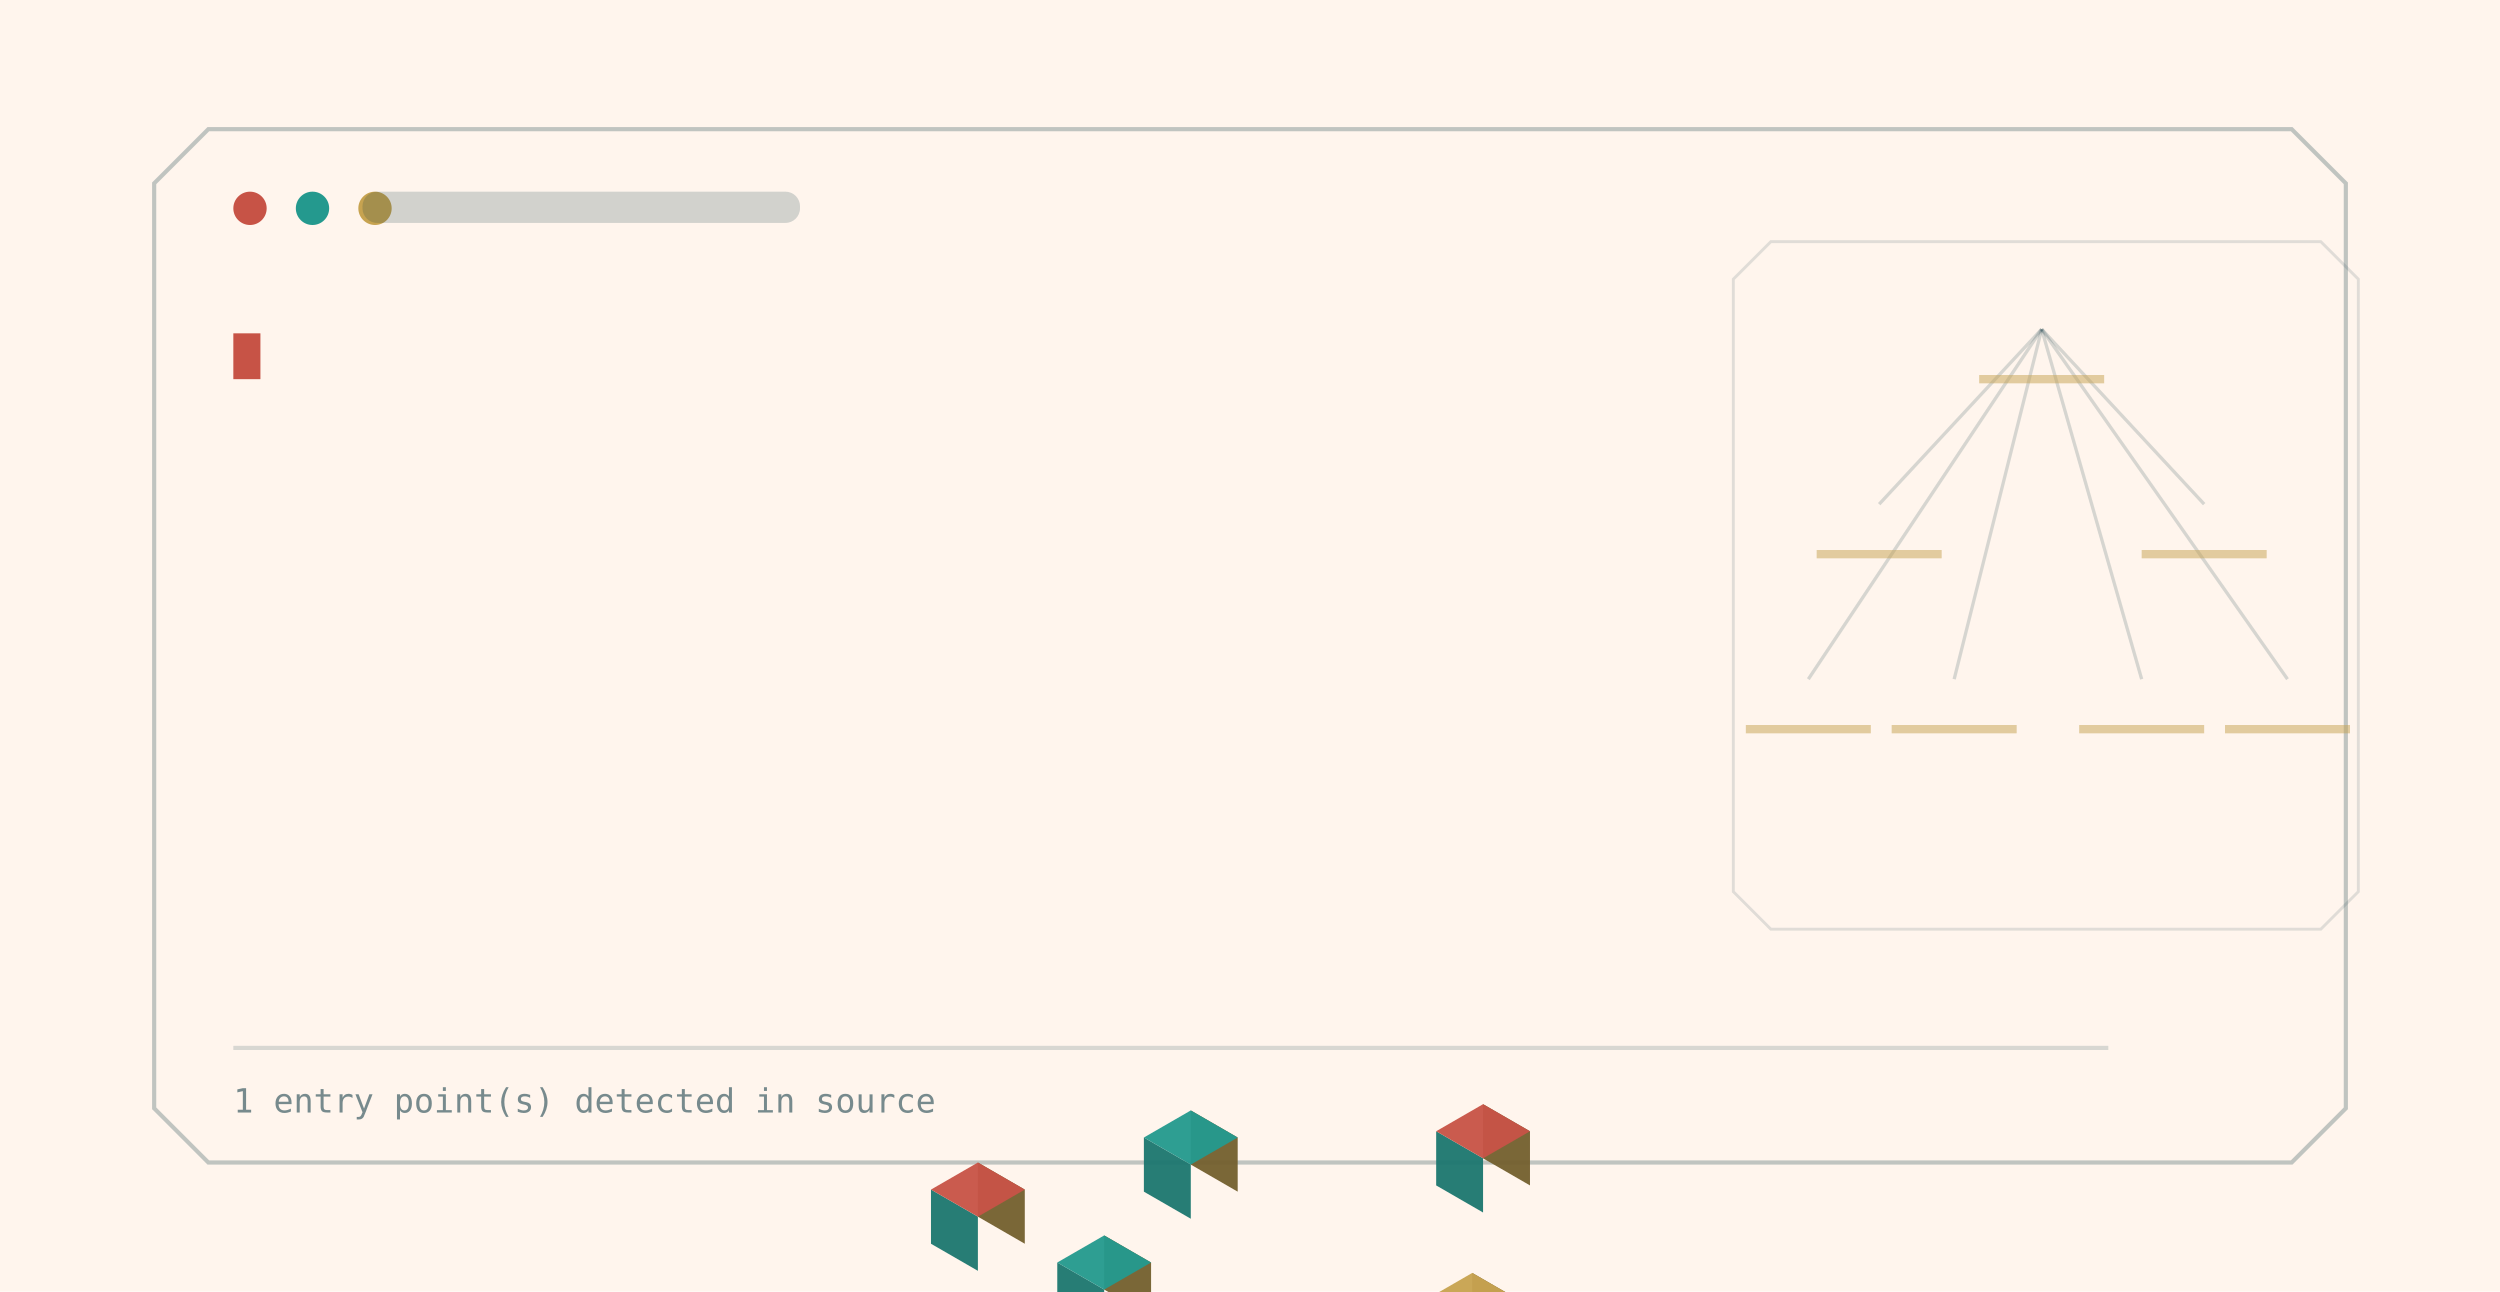
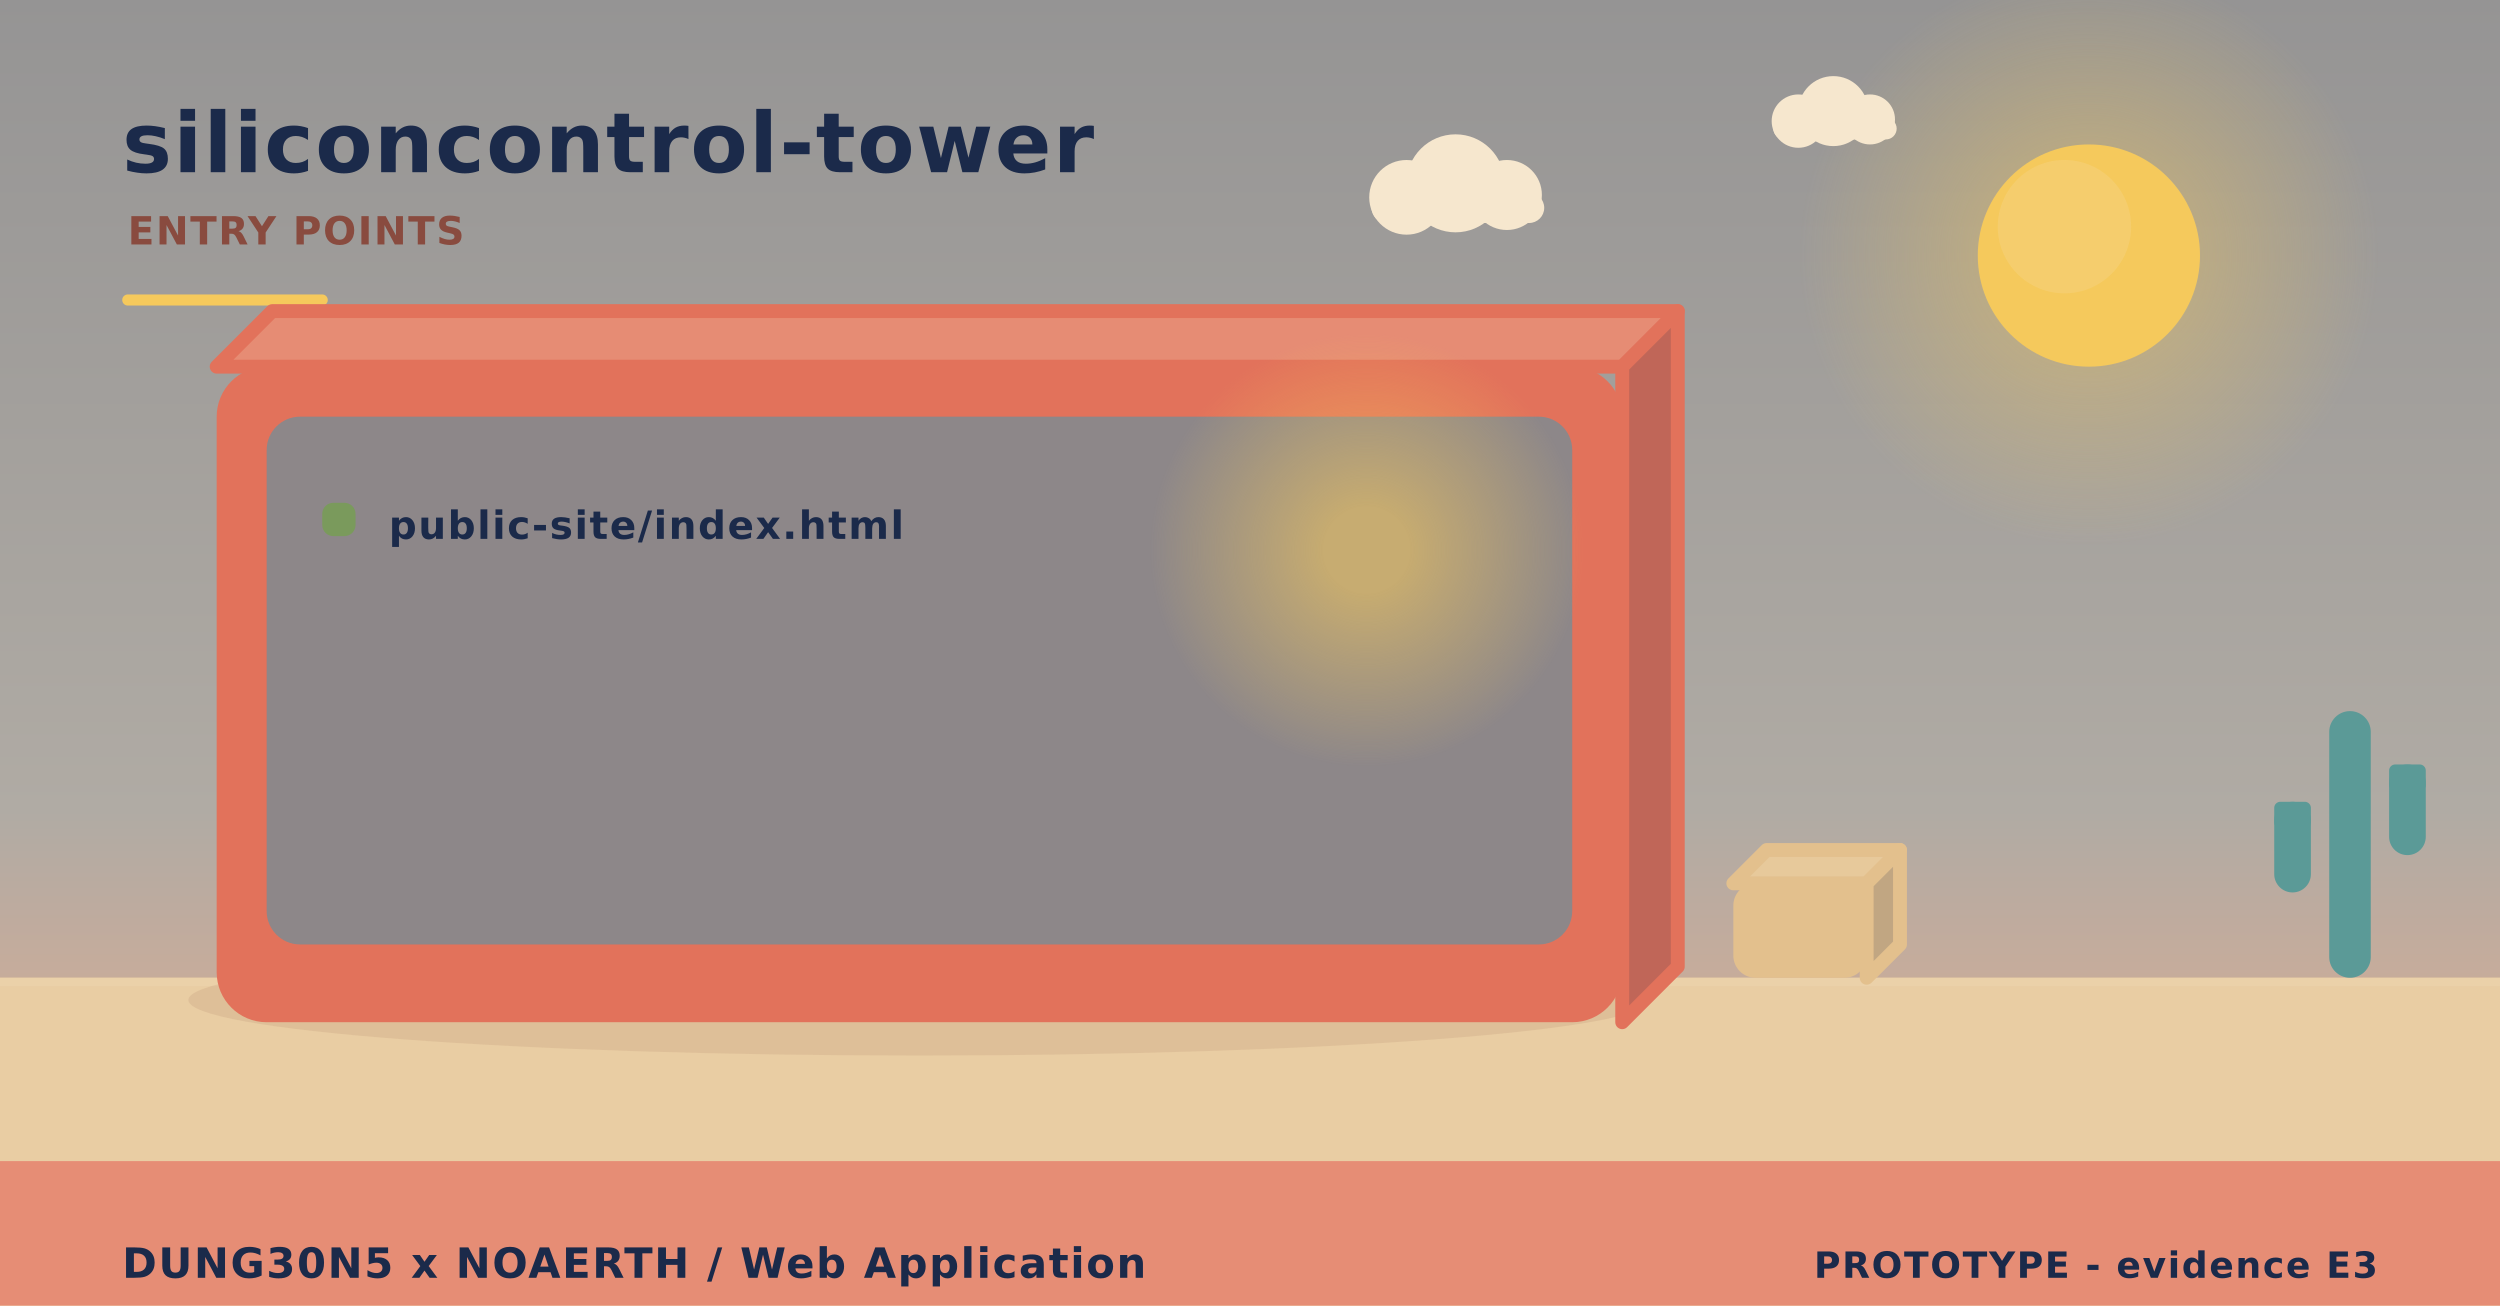
- <svg xmlns="http://www.w3.org/2000/svg" viewBox="0 0 1200 620" width="1200" height="620" role="img" aria-label="siliconcontrol-tower command surface">
-   <rect width="1200" height="620" fill="#fff5ed" />
-   <defs>
-     <linearGradient id="gt" x1="0" y1="0" x2="1" y2="1">
-       <stop offset="0%" stop-color="#c75346" />
-       <stop offset="100%" stop-color="#24998e" />
-     </linearGradient>
-   </defs>
-   <path d="M100.00,62.00 H1100.00 L1126.00,88.00 V532.00 L1100.00,558.00 H100.00 L74.00,532.00 V88.00 Z" fill="none" stroke="rgba(9,52,63,0.300)" stroke-width="2.00" opacity="0.85" />
-   <circle cx="120.00" cy="100.00" r="8.00" fill="#c75346" opacity="1.00" />
-   <circle cx="150.00" cy="100.00" r="8.00" fill="#24998e" opacity="1.00" />
-   <circle cx="180.00" cy="100.00" r="8.00" fill="#c7a350" opacity="1.00" />
-   <rect x="174.00" y="92.00" width="210.00" height="15.00" rx="7.00" fill="rgba(9,52,63,0.180)" opacity="1.00" />
-   <text x="112" y="148" font-family="ui-monospace,SFMono-Regular,Menlo,monospace" font-size="21" fill="rgba(9,52,63,0.800)" opacity="0">public-site/index.html<animate attributeName="opacity" values="0;1;1;0" dur="1.5s" begin="0.0s" repeatCount="indefinite" />
-   </text>
-   <rect x="112" y="160" width="13" height="22" fill="#c75346">
-     <animate attributeName="opacity" values="1;0;1" dur="1.05s" begin="0s" repeatCount="indefinite" />
-   </rect>
-   <path d="M850.00,116.00 H1114.00 L1132.00,134.00 V428.00 L1114.00,446.00 H850.00 L832.00,428.00 V134.00 Z" fill="none" stroke="rgba(9,52,63,0.180)" stroke-width="1.40" opacity="0.70" />
-   <line x1="980.00" y1="158.00" x2="902.00" y2="242.00" stroke="rgba(9,52,63,0.300)" stroke-width="1.60" opacity="0.55" />
-   <line x1="980.00" y1="158.00" x2="1058.00" y2="242.00" stroke="rgba(9,52,63,0.300)" stroke-width="1.60" opacity="0.55" />
-   <line x1="980.00" y1="158.00" x2="868.00" y2="326.00" stroke="rgba(9,52,63,0.300)" stroke-width="1.60" opacity="0.55" />
-   <line x1="980.00" y1="158.00" x2="938.00" y2="326.00" stroke="rgba(9,52,63,0.300)" stroke-width="1.60" opacity="0.55" />
-   <line x1="980.00" y1="158.00" x2="1028.00" y2="326.00" stroke="rgba(9,52,63,0.300)" stroke-width="1.60" opacity="0.55" />
-   <line x1="980.00" y1="158.00" x2="1098.00" y2="326.00" stroke="rgba(9,52,63,0.300)" stroke-width="1.60" opacity="0.55" />
-   <polygon points="711.87,556.00 734.39,569.00 734.39,543.00 711.87,530.00" fill="#735f2e" opacity="0.95" />
-   <polygon points="689.36,569.00 711.87,582.00 711.87,556.00 689.36,543.00" fill="#1c776f" opacity="0.95" />
-   <polygon points="711.87,530.00 734.39,543.00 711.87,556.00 689.36,543.00" fill="#c75346" opacity="0.95" />
+ <svg xmlns="http://www.w3.org/2000/svg" width="900" height="470" viewBox="0 0 900 470" role="img" aria-label="siliconcontrol-tower - how it is operated">
+   <linearGradient id="skyt" x1="0" y1="0" x2="0" y2="1">
+     <stop offset="0" stop-color="#959494" />
+     <stop offset="0.62" stop-color="#b0aba4" />
+     <stop offset="1" stop-color="#f3ad8a" />
+   </linearGradient>
+   <rect width="900" height="470" fill="url(#skyt)" />
+   <radialGradient id="sunt">
+     <stop offset="0.35" stop-color="#f5c95c" stop-opacity="0.34" />
+     <stop offset="1" stop-color="#f5c95c" stop-opacity="0" />
+   </radialGradient>
+   <circle cx="752" cy="92" r="104" fill="url(#sunt)" />
+   <circle cx="752" cy="92" r="40" fill="#f5c95c" />
+   <circle cx="743.2" cy="81.6" r="24" fill="#f5d27e" opacity="0.5" />
  <g>
-     <rect x="950.00" y="180.00" width="60.00" height="4.00" rx="0.00" fill="rgba(199,163,80,0.500)" opacity="1.00" />
-     <animate attributeName="opacity" values="0.25;1.0;0.25" dur="14.85s" begin="0.0s" repeatCount="indefinite" />
+     <circle cx="524" cy="66" r="17.64" fill="#f6e7ce" />
+     <circle cx="506.36" cy="71.04" r="13.44" fill="#f6e7ce" />
+     <circle cx="542.48" cy="70.2" r="12.6" fill="#f6e7ce" />
+     <rect x="493.76" y="69.36" width="62.16" height="10.92" rx="5.46" fill="#f6e7ce" />
+     <animateTransform attributeName="transform" type="translate" values="0 0;24 0;0 0" dur="36s" begin="0s" repeatCount="indefinite" />
  </g>
-   <polygon points="571.58,559.00 594.09,572.00 594.09,546.00 571.58,533.00" fill="#735f2e" opacity="0.95" />
-   <polygon points="549.06,572.00 571.58,585.00 571.58,559.00 549.06,546.00" fill="#1c776f" opacity="0.95" />
-   <polygon points="571.58,533.00 594.09,546.00 571.58,559.00 549.06,546.00" fill="#24998e" opacity="0.95" />
  <g>
-     <rect x="872.00" y="264.00" width="60.00" height="4.00" rx="0.00" fill="rgba(199,163,80,0.500)" opacity="1.00" />
-     <animate attributeName="opacity" values="0.25;1.0;0.25" dur="14.85s" begin="0.4s" repeatCount="indefinite" />
+     <circle cx="660" cy="40" r="12.6" fill="#f6e7ce" />
+     <circle cx="647.4" cy="43.6" r="9.6" fill="#f6e7ce" />
+     <circle cx="673.2" cy="43" r="9" fill="#f6e7ce" />
+     <rect x="638.4" y="42.4" width="44.4" height="7.8" rx="3.9" fill="#f6e7ce" />
+     <animateTransform attributeName="transform" type="translate" values="0 0;-18 0;0 0" dur="46s" begin="3s" repeatCount="indefinite" />
  </g>
-   <polygon points="706.68,637.00 729.19,650.00 729.19,624.00 706.68,611.00" fill="#735f2e" opacity="0.95" />
-   <polygon points="684.16,650.00 706.68,663.00 706.68,637.00 684.16,624.00" fill="#1c776f" opacity="0.95" />
-   <polygon points="706.68,611.00 729.19,624.00 706.68,637.00 684.16,624.00" fill="#c7a350" opacity="0.95" />
+   <rect x="0" y="352" width="900" height="118" fill="#e9cda3" />
+   <rect x="0" y="352" width="900" height="3" fill="#ebd1a9" />
+   <text x="44" y="62" font-family="Verdana,DejaVu Sans,sans-serif" font-size="30" font-weight="700" letter-spacing="0.6" fill="#1b2a4a" text-anchor="start">siliconcontrol-tower</text>
+   <text x="46" y="88" font-family="Verdana,DejaVu Sans,sans-serif" font-size="14" font-weight="700" letter-spacing="0.6" fill="#894b3f" text-anchor="start">ENTRY POINTS</text>
+   <rect x="44" y="106" width="74" height="4" rx="2" fill="#f5c95c" />
+   <ellipse cx="331" cy="360" rx="263.2" ry="20" fill="rgba(138,90,68,0.11)" />
+   <path d="M78,132 L584,132 L604,112 L98,112 Z" fill="#e68c74" stroke="#e2725b" stroke-width="5" stroke-linejoin="round" />
+   <path d="M584,132 L604,112 L604,348 L584,368 Z" fill="#c06658" stroke="#e2725b" stroke-width="5" stroke-linejoin="round" />
+   <rect x="78" y="132" width="506" height="236" rx="18" fill="#e2725b" />
+   <rect x="96" y="150" width="470" height="190" rx="12" fill="#88888c" opacity="0.94" />
+   <radialGradient id="lamp3365">
+     <stop offset="0.2" stop-color="#f5c95c" stop-opacity="0.55" />
+     <stop offset="1" stop-color="#f5c95c" stop-opacity="0" />
+   </radialGradient>
+   <circle cx="492" cy="198" r="78" fill="url(#lamp3365)" />
+   <rect x="116" y="181" width="12" height="12" rx="4" fill="#7a9a5c" />
  <g>
-     <rect x="1028.00" y="264.00" width="60.00" height="4.00" rx="0.00" fill="rgba(199,163,80,0.500)" opacity="1.00" />
-     <animate attributeName="opacity" values="0.25;1.0;0.25" dur="14.85s" begin="0.8s" repeatCount="indefinite" />
+     <text x="140" y="194" font-family="Verdana,DejaVu Sans,sans-serif" font-size="14" font-weight="700" letter-spacing="0.6" fill="#1b2a4a" text-anchor="start">public-site/index.html</text>
+     <animateTransform attributeName="transform" type="translate" values="0 10;0 0" dur="0.7s" begin="0.4s" fill="freeze" />
  </g>
-   <polygon points="469.39,584.00 491.90,597.00 491.90,571.00 469.39,558.00" fill="#735f2e" opacity="0.95" />
-   <polygon points="446.87,597.00 469.39,610.00 469.39,584.00 446.87,571.00" fill="#1c776f" opacity="0.95" />
-   <polygon points="469.39,558.00 491.90,571.00 469.39,584.00 446.87,571.00" fill="#c75346" opacity="0.95" />
-   <g>
-     <rect x="838.00" y="348.00" width="60.00" height="4.00" rx="0.00" fill="rgba(199,163,80,0.500)" opacity="1.00" />
-     <animate attributeName="opacity" values="0.25;1.0;0.25" dur="14.85s" begin="1.2s" repeatCount="indefinite" />
-   </g>
-   <polygon points="530.01,619.00 552.52,632.00 552.52,606.00 530.01,593.00" fill="#735f2e" opacity="0.95" />
-   <polygon points="507.49,632.00 530.01,645.00 530.01,619.00 507.49,606.00" fill="#1c776f" opacity="0.95" />
-   <polygon points="530.01,593.00 552.52,606.00 530.01,619.00 507.49,606.00" fill="#24998e" opacity="0.95" />
-   <g>
-     <rect x="908.00" y="348.00" width="60.00" height="4.00" rx="0.00" fill="rgba(199,163,80,0.500)" opacity="1.00" />
-     <animate attributeName="opacity" values="0.25;1.0;0.25" dur="14.85s" begin="1.6s" repeatCount="indefinite" />
-   </g>
-   <polygon points="607.95,664.00 630.47,677.00 630.47,651.00 607.95,638.00" fill="#735f2e" opacity="0.95" />
-   <polygon points="585.43,677.00 607.95,690.00 607.95,664.00 585.43,651.00" fill="#1c776f" opacity="0.95" />
-   <polygon points="607.95,638.00 630.47,651.00 607.95,664.00 585.43,651.00" fill="#c7a350" opacity="0.95" />
-   <g>
-     <rect x="998.00" y="348.00" width="60.00" height="4.00" rx="0.00" fill="rgba(199,163,80,0.500)" opacity="1.00" />
-     <animate attributeName="opacity" values="0.25;1.0;0.25" dur="14.85s" begin="2.0s" repeatCount="indefinite" />
-   </g>
-   <polygon points="668.57,699.00 691.09,712.00 691.09,686.00 668.57,673.00" fill="#735f2e" opacity="0.95" />
-   <polygon points="646.05,712.00 668.57,725.00 668.57,699.00 646.05,686.00" fill="#1c776f" opacity="0.95" />
-   <polygon points="668.57,673.00 691.09,686.00 668.57,699.00 646.05,686.00" fill="#c75346" opacity="0.95" />
-   <g>
-     <rect x="1068.00" y="348.00" width="60.00" height="4.00" rx="0.00" fill="rgba(199,163,80,0.500)" opacity="1.00" />
-     <animate attributeName="opacity" values="0.25;1.0;0.25" dur="14.85s" begin="2.4s" repeatCount="indefinite" />
-   </g>
-   <rect x="112.00" y="502.00" width="900.00" height="2.00" rx="0.00" fill="rgba(9,52,63,0.160)" opacity="1.00" />
-   <text x="112" y="534" font-family="ui-monospace,Menlo,monospace" font-size="16" fill="rgba(9,52,63,0.550)">1 entry point(s) detected in source</text>
+   <path d="M624,318 L672,318 L684,306 L636,306 Z" fill="#e7c99b" stroke="#e3c08d" stroke-width="5" stroke-linejoin="round" />
+   <path d="M672,318 L684,306 L684,340 L672,352 Z" fill="#c1a682" stroke="#e3c08d" stroke-width="5" stroke-linejoin="round" />
+   <rect x="624" y="318" width="48" height="34" rx="8" fill="#e3c08d" />
+   <rect x="838.52" y="256" width="14.96" height="96" rx="7.48" fill="#5b9a97" />
+   <rect x="818.72" y="288.64" width="13.2" height="32.64" rx="6.6" fill="#5b9a97" />
+   <rect x="818.72" y="288.64" width="13.2" height="9.6" rx="2.2" fill="#5b9a97" />
+   <rect x="860.08" y="275.2" width="13.2" height="32.64" rx="6.6" fill="#5b9a97" />
+   <rect x="860.08" y="275.2" width="13.2" height="9.6" rx="2.2" fill="#5b9a97" />
+   <rect x="0" y="418" width="900" height="52" rx="0" fill="#e68972" opacity="0.94" />
+   <text x="44" y="460" font-family="Verdana,DejaVu Sans,sans-serif" font-size="15" font-weight="700" letter-spacing="0.6" fill="#1b2a4a" text-anchor="start">DUNG30N5 x NOAERTH  /  Web Application</text>
+   <text x="856" y="460" font-family="Verdana,DejaVu Sans,sans-serif" font-size="13" font-weight="700" letter-spacing="0.6" fill="#1b2a4a" text-anchor="end">PROTOTYPE  -  evidence E3</text>
</svg>
